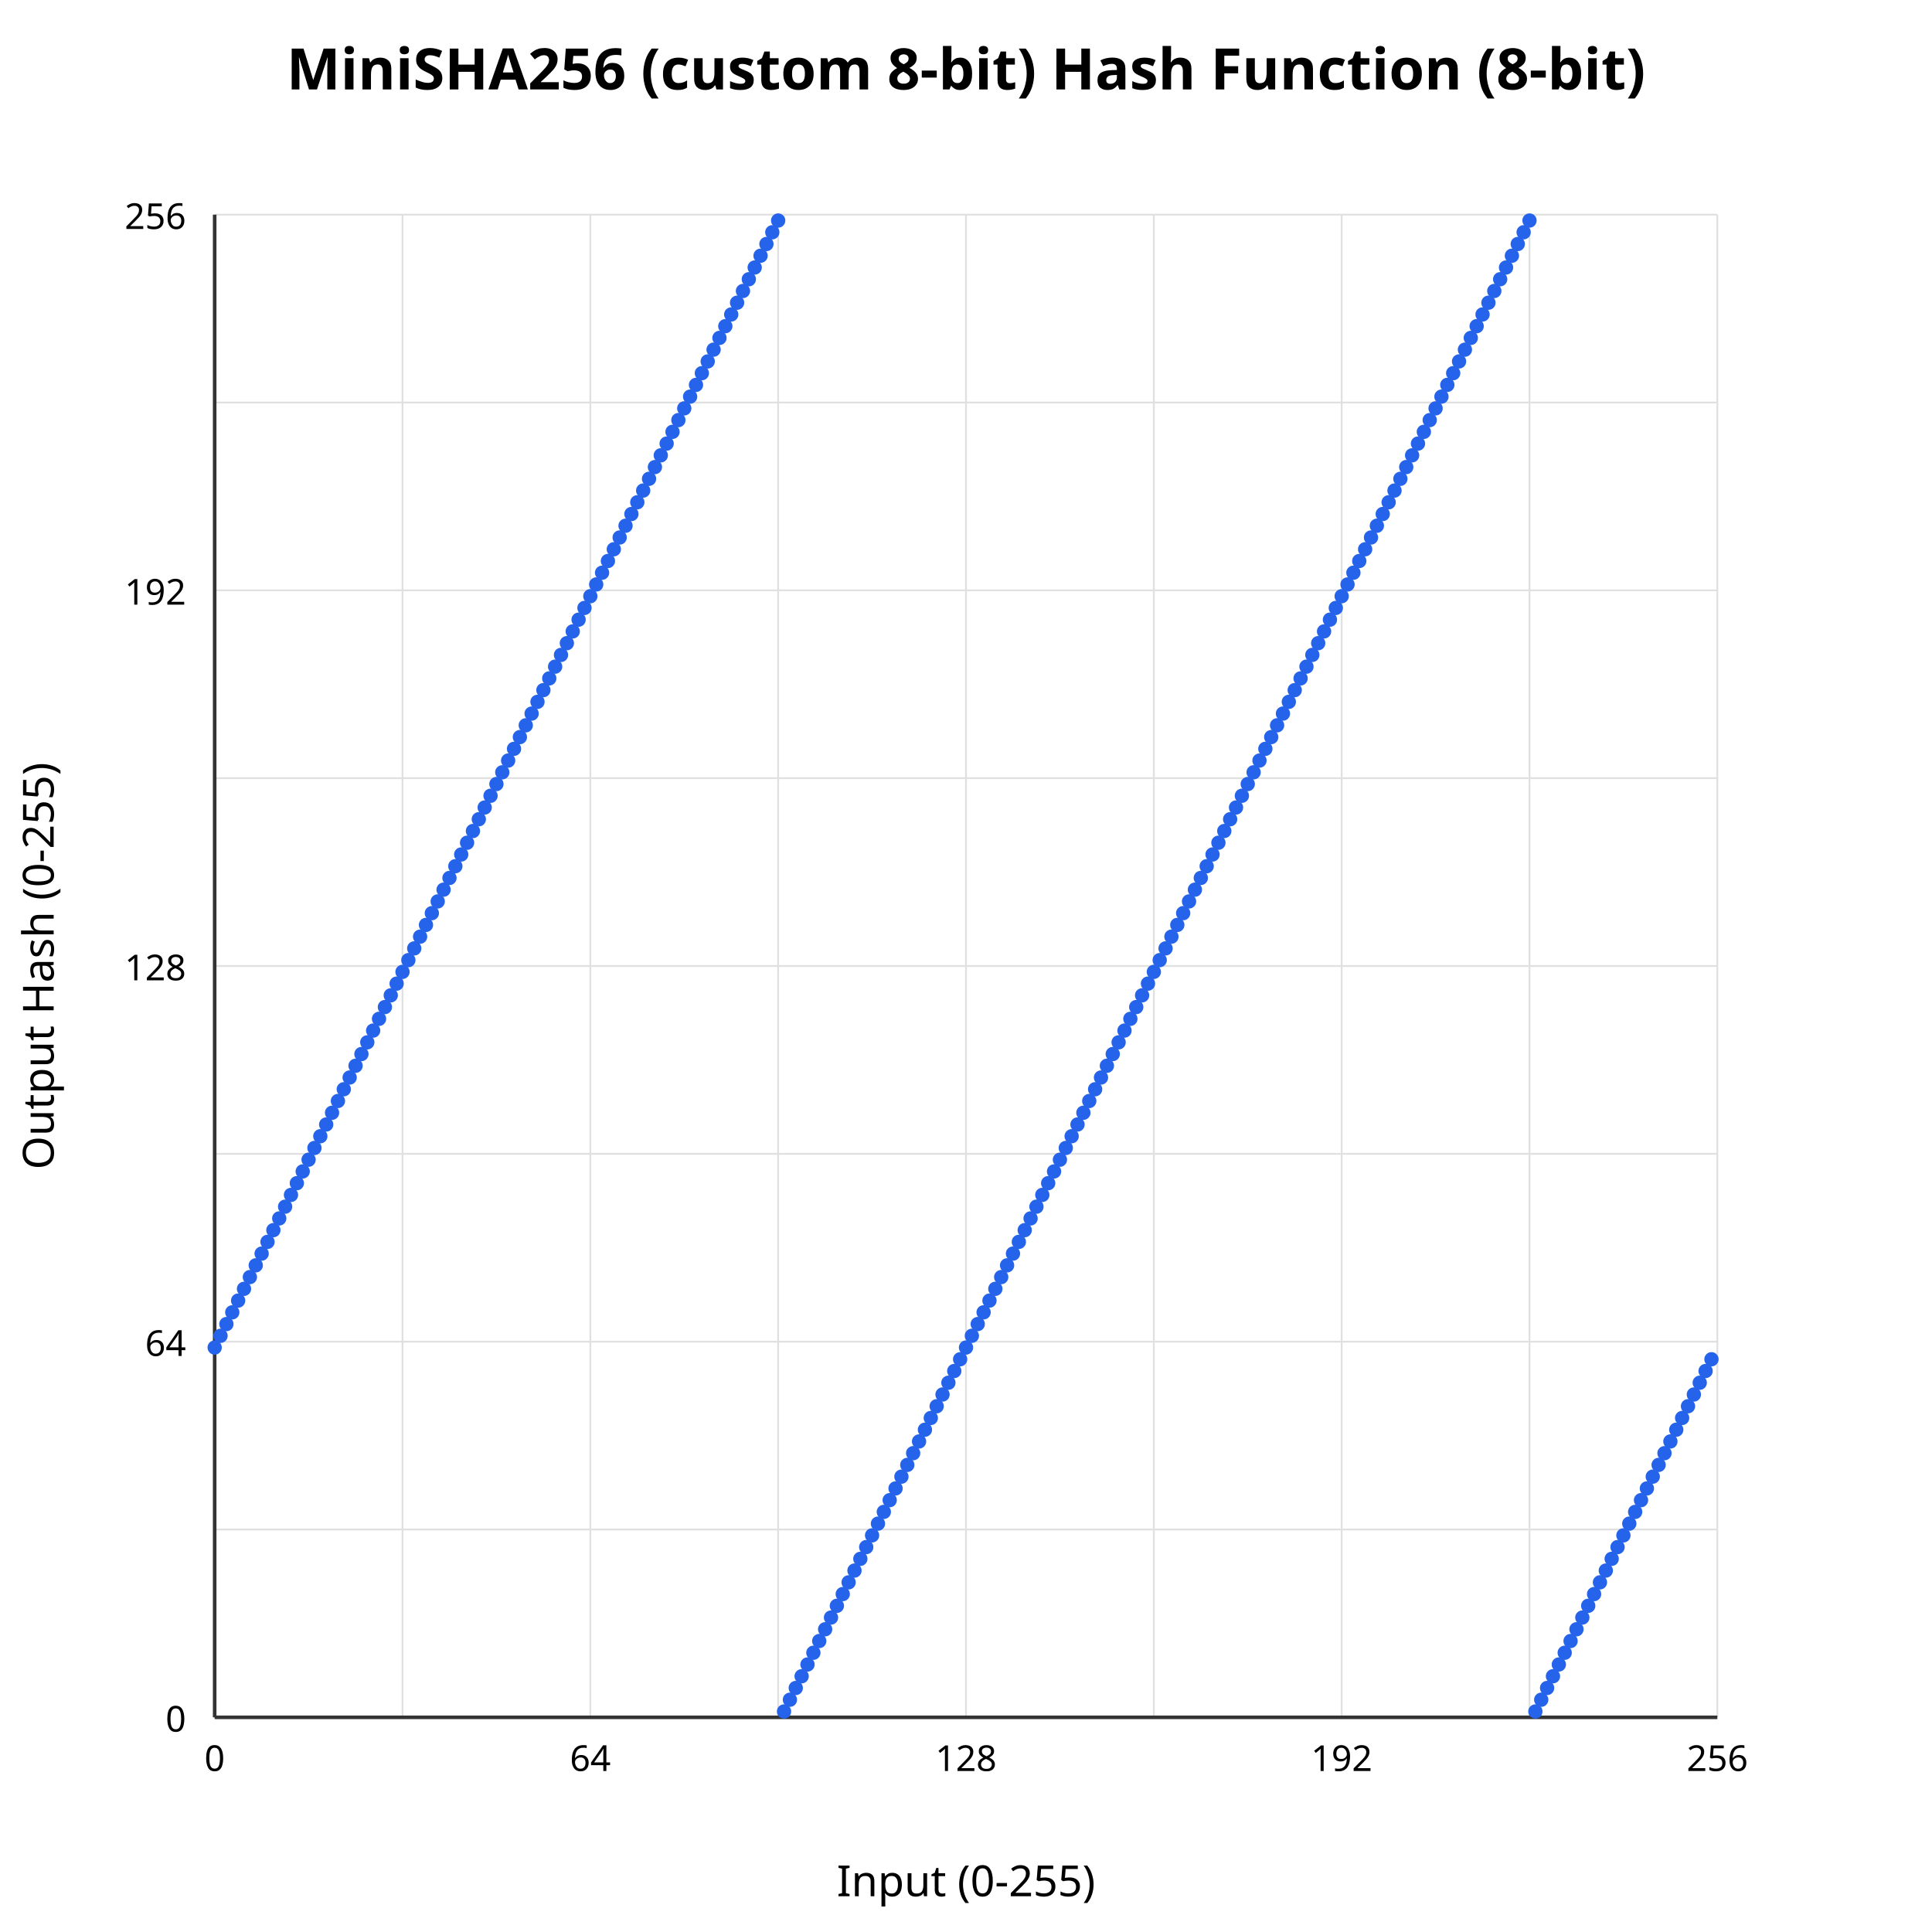
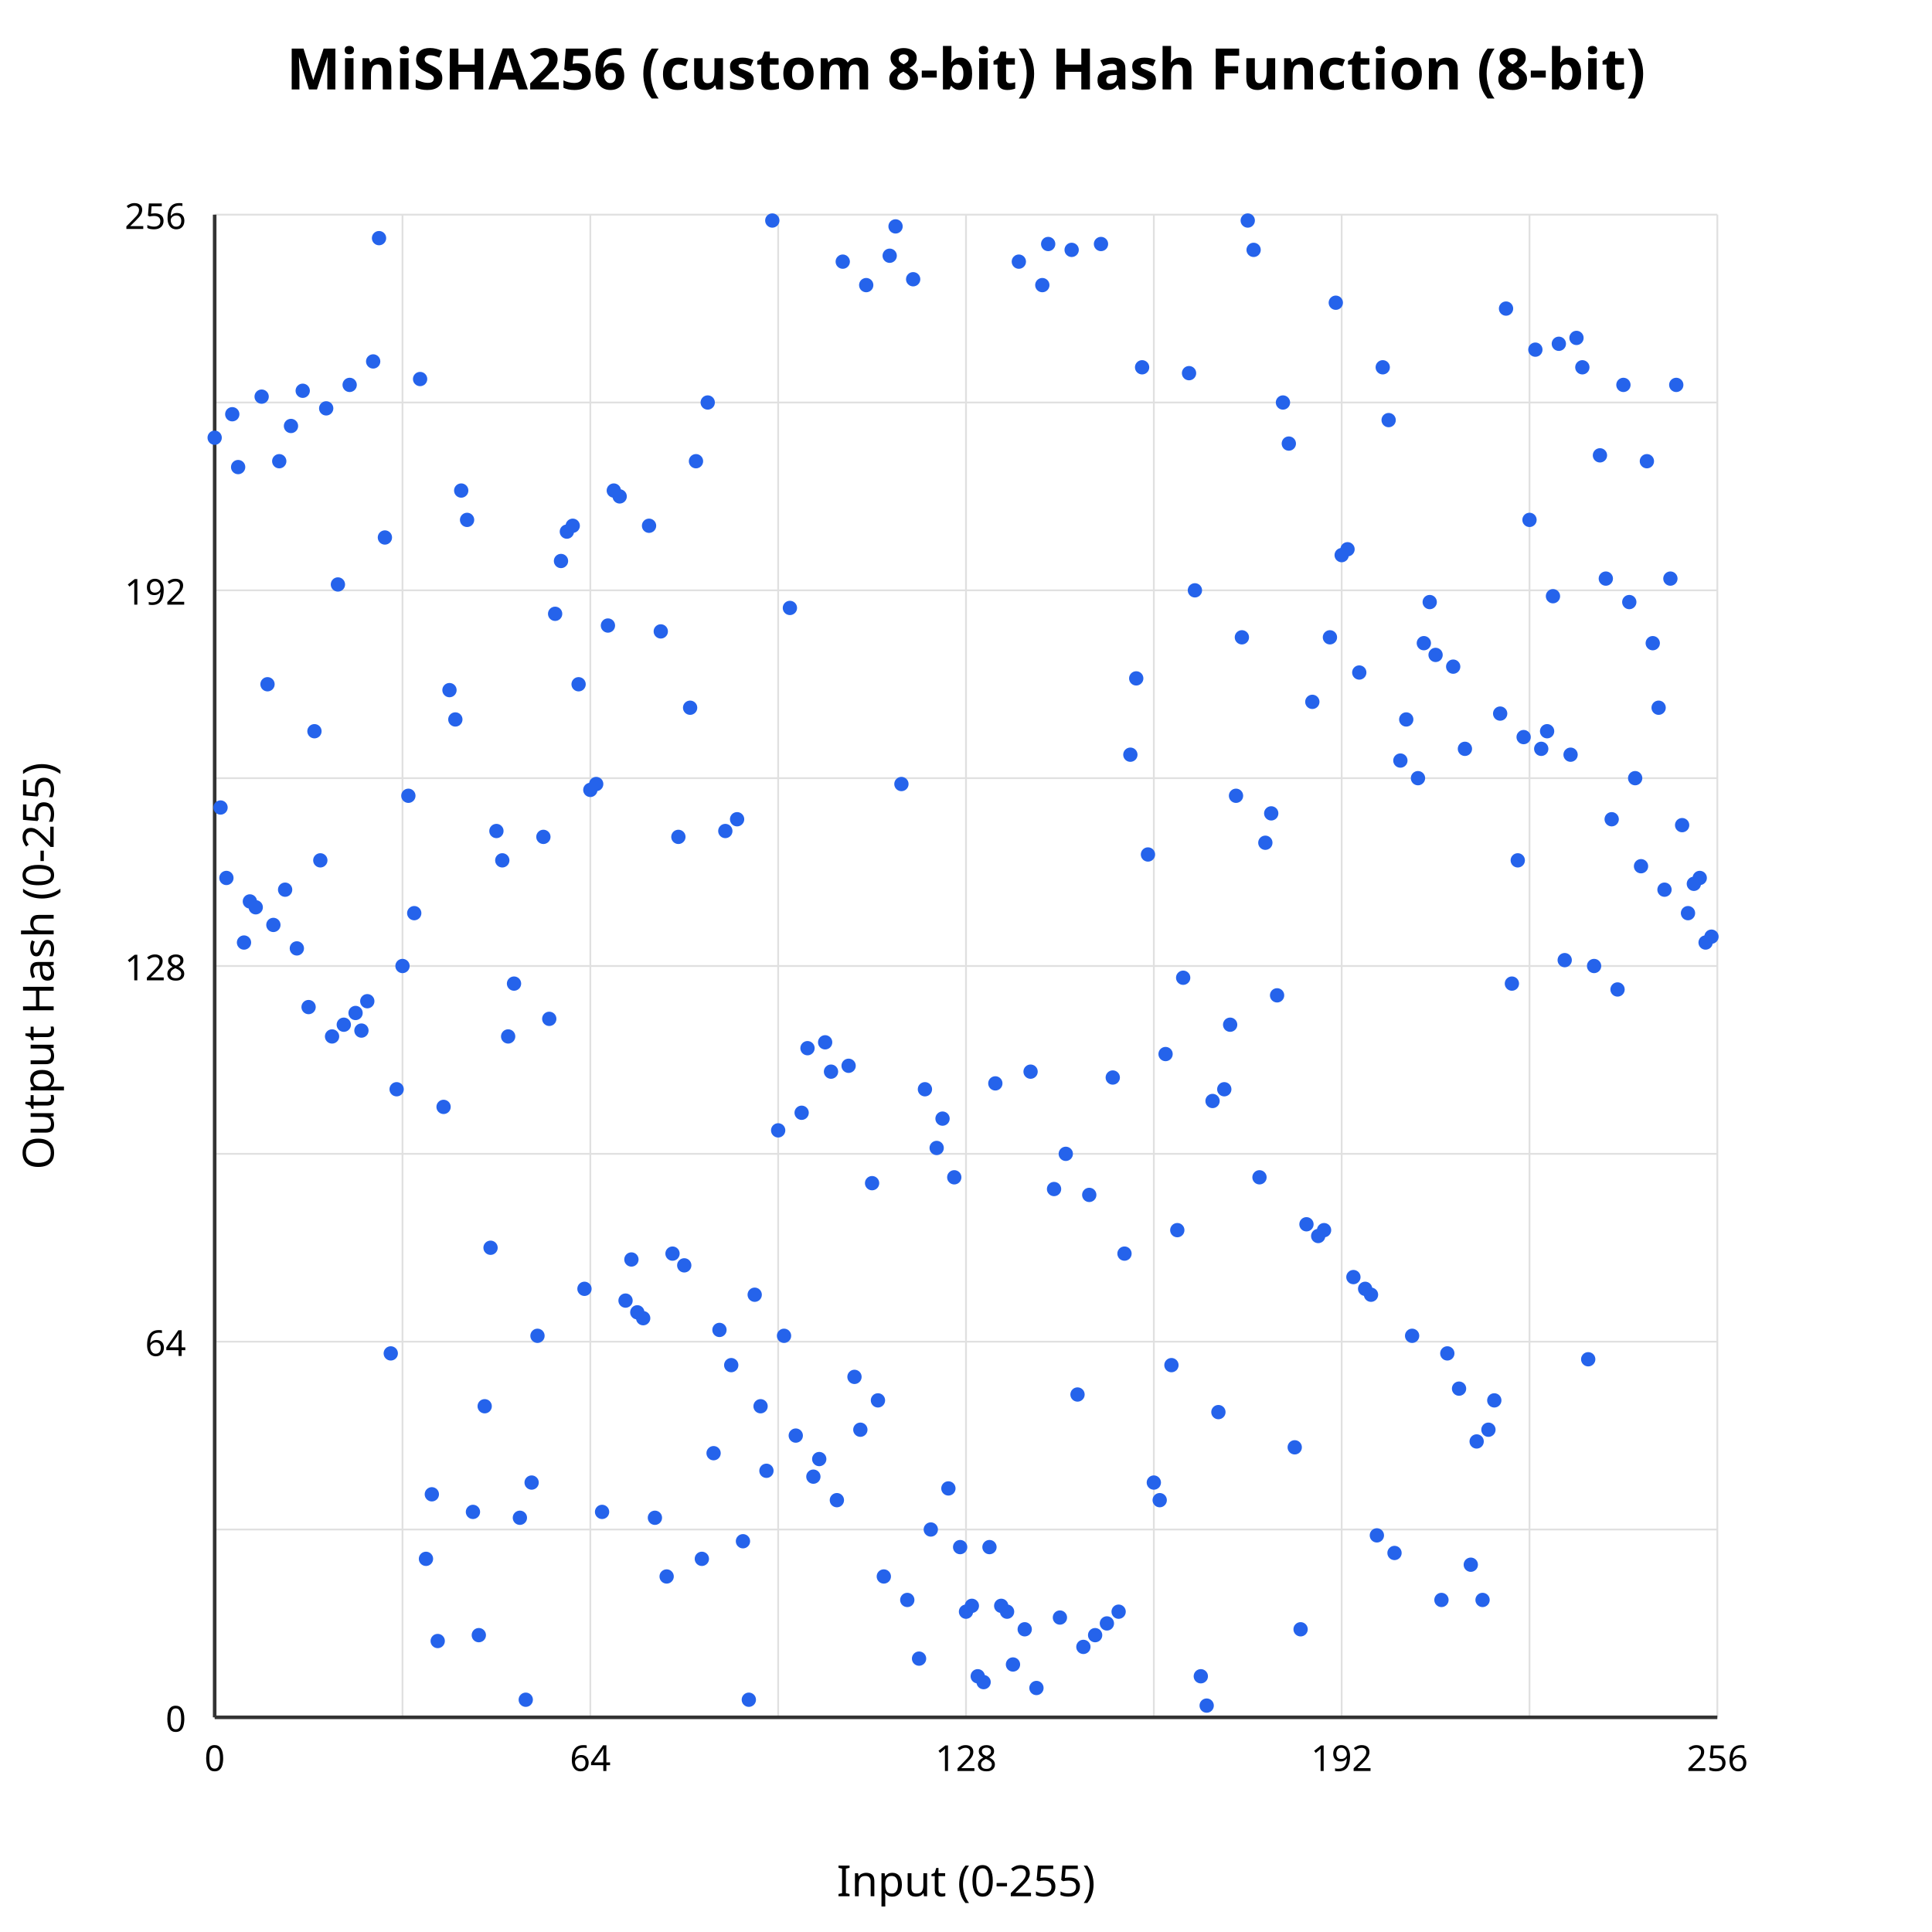
<svg xmlns="http://www.w3.org/2000/svg" width="540" height="540" viewBox="0 0 540 540">
  <style>
    .title { font: bold 16px sans-serif; }
    .axis-label { font: 12px sans-serif; }
    .tick-label { font: 10px sans-serif; }
    .grid { stroke: #e0e0e0; stroke-width: 0.5; }
    .axis { stroke: #333; stroke-width: 1; }
    .point { fill: #2563eb; }
  </style>
  <rect width="540" height="540" fill="white" />
  <text x="270" y="25" text-anchor="middle" class="title">MiniSHA256 (custom 8-bit) Hash Function (8-bit)</text>
  <g class="grid">
    <line x1="60" y1="60" x2="60" y2="480" />
    <line x1="112.5" y1="60" x2="112.5" y2="480" />
    <line x1="165" y1="60" x2="165" y2="480" />
    <line x1="217.5" y1="60" x2="217.5" y2="480" />
    <line x1="270" y1="60" x2="270" y2="480" />
    <line x1="322.5" y1="60" x2="322.5" y2="480" />
    <line x1="375" y1="60" x2="375" y2="480" />
    <line x1="427.5" y1="60" x2="427.5" y2="480" />
    <line x1="480" y1="60" x2="480" y2="480" />
    <line x1="60" y1="480" x2="480" y2="480" />
    <line x1="60" y1="427.5" x2="480" y2="427.5" />
    <line x1="60" y1="375" x2="480" y2="375" />
    <line x1="60" y1="322.5" x2="480" y2="322.5" />
    <line x1="60" y1="270" x2="480" y2="270" />
    <line x1="60" y1="217.5" x2="480" y2="217.5" />
    <line x1="60" y1="165" x2="480" y2="165" />
    <line x1="60" y1="112.5" x2="480" y2="112.5" />
    <line x1="60" y1="60" x2="480" y2="60" />
  </g>
  <g class="axis">
    <line x1="60" y1="480" x2="480" y2="480" />
    <line x1="60" y1="60" x2="60" y2="480" />
  </g>
  <text x="270" y="530" text-anchor="middle" class="axis-label">Input (0-255)</text>
  <text x="15" y="270" text-anchor="middle" class="axis-label" transform="rotate(-90, 15, 270)">Output Hash (0-255)</text>
  <g class="tick-label">
    <text x="60" y="495" text-anchor="middle">0</text>
    <text x="165" y="495" text-anchor="middle">64</text>
    <text x="270" y="495" text-anchor="middle">128</text>
    <text x="375" y="495" text-anchor="middle">192</text>
    <text x="480" y="495" text-anchor="middle">256</text>
    <text x="52" y="484" text-anchor="end">0</text>
    <text x="52" y="379" text-anchor="end">64</text>
    <text x="52" y="274" text-anchor="end">128</text>
    <text x="52" y="169" text-anchor="end">192</text>
    <text x="52" y="64" text-anchor="end">256</text>
  </g>
  <g class="point">
-     <circle cx="60.00" cy="376.64" r="2" />
-     <circle cx="61.64" cy="373.36" r="2" />
-     <circle cx="63.28" cy="370.08" r="2" />
-     <circle cx="64.92" cy="366.80" r="2" />
-     <circle cx="66.56" cy="363.52" r="2" />
-     <circle cx="68.20" cy="360.23" r="2" />
-     <circle cx="69.84" cy="356.95" r="2" />
-     <circle cx="71.48" cy="353.67" r="2" />
-     <circle cx="73.13" cy="350.39" r="2" />
-     <circle cx="74.77" cy="347.11" r="2" />
-     <circle cx="76.41" cy="343.83" r="2" />
-     <circle cx="78.05" cy="340.55" r="2" />
-     <circle cx="79.69" cy="337.27" r="2" />
-     <circle cx="81.33" cy="333.98" r="2" />
-     <circle cx="82.97" cy="330.70" r="2" />
-     <circle cx="84.61" cy="327.42" r="2" />
-     <circle cx="86.25" cy="324.14" r="2" />
-     <circle cx="87.89" cy="320.86" r="2" />
-     <circle cx="89.53" cy="317.58" r="2" />
-     <circle cx="91.17" cy="314.30" r="2" />
-     <circle cx="92.81" cy="311.02" r="2" />
-     <circle cx="94.45" cy="307.73" r="2" />
-     <circle cx="96.09" cy="304.45" r="2" />
-     <circle cx="97.73" cy="301.17" r="2" />
-     <circle cx="99.38" cy="297.89" r="2" />
-     <circle cx="101.02" cy="294.61" r="2" />
-     <circle cx="102.66" cy="291.33" r="2" />
-     <circle cx="104.30" cy="288.05" r="2" />
-     <circle cx="105.94" cy="284.77" r="2" />
-     <circle cx="107.58" cy="281.48" r="2" />
-     <circle cx="109.22" cy="278.20" r="2" />
-     <circle cx="110.86" cy="274.92" r="2" />
-     <circle cx="112.50" cy="271.64" r="2" />
-     <circle cx="114.14" cy="268.36" r="2" />
-     <circle cx="115.78" cy="265.08" r="2" />
-     <circle cx="117.42" cy="261.80" r="2" />
-     <circle cx="119.06" cy="258.52" r="2" />
-     <circle cx="120.70" cy="255.23" r="2" />
-     <circle cx="122.34" cy="251.95" r="2" />
-     <circle cx="123.98" cy="248.67" r="2" />
-     <circle cx="125.63" cy="245.39" r="2" />
-     <circle cx="127.27" cy="242.11" r="2" />
-     <circle cx="128.91" cy="238.83" r="2" />
-     <circle cx="130.55" cy="235.55" r="2" />
-     <circle cx="132.19" cy="232.27" r="2" />
-     <circle cx="133.83" cy="228.98" r="2" />
-     <circle cx="135.47" cy="225.70" r="2" />
-     <circle cx="137.11" cy="222.42" r="2" />
-     <circle cx="138.75" cy="219.14" r="2" />
-     <circle cx="140.39" cy="215.86" r="2" />
-     <circle cx="142.03" cy="212.58" r="2" />
-     <circle cx="143.67" cy="209.30" r="2" />
-     <circle cx="145.31" cy="206.02" r="2" />
-     <circle cx="146.95" cy="202.73" r="2" />
-     <circle cx="148.59" cy="199.45" r="2" />
-     <circle cx="150.23" cy="196.17" r="2" />
-     <circle cx="151.88" cy="192.89" r="2" />
-     <circle cx="153.52" cy="189.61" r="2" />
-     <circle cx="155.16" cy="186.33" r="2" />
-     <circle cx="156.80" cy="183.05" r="2" />
-     <circle cx="158.44" cy="179.77" r="2" />
-     <circle cx="160.08" cy="176.48" r="2" />
-     <circle cx="161.72" cy="173.20" r="2" />
-     <circle cx="163.36" cy="169.92" r="2" />
-     <circle cx="165.00" cy="166.64" r="2" />
-     <circle cx="166.64" cy="163.36" r="2" />
-     <circle cx="168.28" cy="160.08" r="2" />
-     <circle cx="169.92" cy="156.80" r="2" />
-     <circle cx="171.56" cy="153.52" r="2" />
-     <circle cx="173.20" cy="150.23" r="2" />
-     <circle cx="174.84" cy="146.95" r="2" />
-     <circle cx="176.48" cy="143.67" r="2" />
-     <circle cx="178.13" cy="140.39" r="2" />
-     <circle cx="179.77" cy="137.11" r="2" />
-     <circle cx="181.41" cy="133.83" r="2" />
-     <circle cx="183.05" cy="130.55" r="2" />
-     <circle cx="184.69" cy="127.27" r="2" />
-     <circle cx="186.33" cy="123.98" r="2" />
-     <circle cx="187.97" cy="120.70" r="2" />
-     <circle cx="189.61" cy="117.42" r="2" />
-     <circle cx="191.25" cy="114.14" r="2" />
-     <circle cx="192.89" cy="110.86" r="2" />
-     <circle cx="194.53" cy="107.58" r="2" />
-     <circle cx="196.17" cy="104.30" r="2" />
-     <circle cx="197.81" cy="101.02" r="2" />
-     <circle cx="199.45" cy="97.73" r="2" />
-     <circle cx="201.09" cy="94.45" r="2" />
-     <circle cx="202.73" cy="91.17" r="2" />
-     <circle cx="204.38" cy="87.89" r="2" />
-     <circle cx="206.02" cy="84.61" r="2" />
-     <circle cx="207.66" cy="81.33" r="2" />
-     <circle cx="209.30" cy="78.05" r="2" />
-     <circle cx="210.94" cy="74.77" r="2" />
-     <circle cx="212.58" cy="71.48" r="2" />
-     <circle cx="214.22" cy="68.20" r="2" />
-     <circle cx="215.86" cy="64.92" r="2" />
-     <circle cx="217.50" cy="61.64" r="2" />
-     <circle cx="219.14" cy="478.36" r="2" />
-     <circle cx="220.78" cy="475.08" r="2" />
-     <circle cx="222.42" cy="471.80" r="2" />
-     <circle cx="224.06" cy="468.52" r="2" />
-     <circle cx="225.70" cy="465.23" r="2" />
-     <circle cx="227.34" cy="461.95" r="2" />
-     <circle cx="228.98" cy="458.67" r="2" />
-     <circle cx="230.63" cy="455.39" r="2" />
-     <circle cx="232.27" cy="452.11" r="2" />
-     <circle cx="233.91" cy="448.83" r="2" />
-     <circle cx="235.55" cy="445.55" r="2" />
-     <circle cx="237.19" cy="442.27" r="2" />
-     <circle cx="238.83" cy="438.98" r="2" />
-     <circle cx="240.47" cy="435.70" r="2" />
-     <circle cx="242.11" cy="432.42" r="2" />
-     <circle cx="243.75" cy="429.14" r="2" />
-     <circle cx="245.39" cy="425.86" r="2" />
-     <circle cx="247.03" cy="422.58" r="2" />
-     <circle cx="248.67" cy="419.30" r="2" />
-     <circle cx="250.31" cy="416.02" r="2" />
-     <circle cx="251.95" cy="412.73" r="2" />
-     <circle cx="253.59" cy="409.45" r="2" />
-     <circle cx="255.23" cy="406.17" r="2" />
-     <circle cx="256.88" cy="402.89" r="2" />
-     <circle cx="258.52" cy="399.61" r="2" />
-     <circle cx="260.16" cy="396.33" r="2" />
-     <circle cx="261.80" cy="393.05" r="2" />
-     <circle cx="263.44" cy="389.77" r="2" />
-     <circle cx="265.08" cy="386.48" r="2" />
-     <circle cx="266.72" cy="383.20" r="2" />
-     <circle cx="268.36" cy="379.92" r="2" />
-     <circle cx="270.00" cy="376.64" r="2" />
-     <circle cx="271.64" cy="373.36" r="2" />
-     <circle cx="273.28" cy="370.08" r="2" />
-     <circle cx="274.92" cy="366.80" r="2" />
-     <circle cx="276.56" cy="363.52" r="2" />
-     <circle cx="278.20" cy="360.23" r="2" />
-     <circle cx="279.84" cy="356.95" r="2" />
-     <circle cx="281.48" cy="353.67" r="2" />
-     <circle cx="283.13" cy="350.39" r="2" />
-     <circle cx="284.77" cy="347.11" r="2" />
-     <circle cx="286.41" cy="343.83" r="2" />
-     <circle cx="288.05" cy="340.55" r="2" />
-     <circle cx="289.69" cy="337.27" r="2" />
-     <circle cx="291.33" cy="333.98" r="2" />
-     <circle cx="292.97" cy="330.70" r="2" />
-     <circle cx="294.61" cy="327.42" r="2" />
-     <circle cx="296.25" cy="324.14" r="2" />
-     <circle cx="297.89" cy="320.86" r="2" />
-     <circle cx="299.53" cy="317.58" r="2" />
-     <circle cx="301.17" cy="314.30" r="2" />
-     <circle cx="302.81" cy="311.02" r="2" />
-     <circle cx="304.45" cy="307.73" r="2" />
-     <circle cx="306.09" cy="304.45" r="2" />
-     <circle cx="307.73" cy="301.17" r="2" />
-     <circle cx="309.38" cy="297.89" r="2" />
-     <circle cx="311.02" cy="294.61" r="2" />
-     <circle cx="312.66" cy="291.33" r="2" />
-     <circle cx="314.30" cy="288.05" r="2" />
-     <circle cx="315.94" cy="284.77" r="2" />
-     <circle cx="317.58" cy="281.48" r="2" />
-     <circle cx="319.22" cy="278.20" r="2" />
-     <circle cx="320.86" cy="274.92" r="2" />
-     <circle cx="322.50" cy="271.64" r="2" />
-     <circle cx="324.14" cy="268.36" r="2" />
-     <circle cx="325.78" cy="265.08" r="2" />
-     <circle cx="327.42" cy="261.80" r="2" />
-     <circle cx="329.06" cy="258.52" r="2" />
-     <circle cx="330.70" cy="255.23" r="2" />
-     <circle cx="332.34" cy="251.95" r="2" />
-     <circle cx="333.98" cy="248.67" r="2" />
-     <circle cx="335.63" cy="245.39" r="2" />
-     <circle cx="337.27" cy="242.11" r="2" />
-     <circle cx="338.91" cy="238.83" r="2" />
-     <circle cx="340.55" cy="235.55" r="2" />
-     <circle cx="342.19" cy="232.27" r="2" />
-     <circle cx="343.83" cy="228.98" r="2" />
-     <circle cx="345.47" cy="225.70" r="2" />
-     <circle cx="347.11" cy="222.42" r="2" />
-     <circle cx="348.75" cy="219.14" r="2" />
-     <circle cx="350.39" cy="215.86" r="2" />
-     <circle cx="352.03" cy="212.58" r="2" />
-     <circle cx="353.67" cy="209.30" r="2" />
-     <circle cx="355.31" cy="206.02" r="2" />
-     <circle cx="356.95" cy="202.73" r="2" />
-     <circle cx="358.59" cy="199.45" r="2" />
-     <circle cx="360.23" cy="196.17" r="2" />
-     <circle cx="361.88" cy="192.89" r="2" />
-     <circle cx="363.52" cy="189.61" r="2" />
-     <circle cx="365.16" cy="186.33" r="2" />
-     <circle cx="366.80" cy="183.05" r="2" />
-     <circle cx="368.44" cy="179.77" r="2" />
-     <circle cx="370.08" cy="176.48" r="2" />
-     <circle cx="371.72" cy="173.20" r="2" />
-     <circle cx="373.36" cy="169.92" r="2" />
-     <circle cx="375.00" cy="166.64" r="2" />
-     <circle cx="376.64" cy="163.36" r="2" />
-     <circle cx="378.28" cy="160.08" r="2" />
-     <circle cx="379.92" cy="156.80" r="2" />
-     <circle cx="381.56" cy="153.52" r="2" />
-     <circle cx="383.20" cy="150.23" r="2" />
-     <circle cx="384.84" cy="146.95" r="2" />
-     <circle cx="386.48" cy="143.67" r="2" />
-     <circle cx="388.13" cy="140.39" r="2" />
-     <circle cx="389.77" cy="137.11" r="2" />
-     <circle cx="391.41" cy="133.83" r="2" />
-     <circle cx="393.05" cy="130.55" r="2" />
-     <circle cx="394.69" cy="127.27" r="2" />
-     <circle cx="396.33" cy="123.98" r="2" />
-     <circle cx="397.97" cy="120.70" r="2" />
-     <circle cx="399.61" cy="117.42" r="2" />
-     <circle cx="401.25" cy="114.14" r="2" />
-     <circle cx="402.89" cy="110.86" r="2" />
-     <circle cx="404.53" cy="107.58" r="2" />
-     <circle cx="406.17" cy="104.30" r="2" />
-     <circle cx="407.81" cy="101.02" r="2" />
-     <circle cx="409.45" cy="97.73" r="2" />
-     <circle cx="411.09" cy="94.45" r="2" />
-     <circle cx="412.73" cy="91.17" r="2" />
-     <circle cx="414.38" cy="87.89" r="2" />
-     <circle cx="416.02" cy="84.61" r="2" />
-     <circle cx="417.66" cy="81.33" r="2" />
-     <circle cx="419.30" cy="78.05" r="2" />
-     <circle cx="420.94" cy="74.77" r="2" />
-     <circle cx="422.58" cy="71.48" r="2" />
-     <circle cx="424.22" cy="68.20" r="2" />
-     <circle cx="425.86" cy="64.92" r="2" />
-     <circle cx="427.50" cy="61.64" r="2" />
-     <circle cx="429.14" cy="478.36" r="2" />
-     <circle cx="430.78" cy="475.08" r="2" />
-     <circle cx="432.42" cy="471.80" r="2" />
-     <circle cx="434.06" cy="468.52" r="2" />
-     <circle cx="435.70" cy="465.23" r="2" />
-     <circle cx="437.34" cy="461.95" r="2" />
-     <circle cx="438.98" cy="458.67" r="2" />
-     <circle cx="440.63" cy="455.39" r="2" />
-     <circle cx="442.27" cy="452.11" r="2" />
-     <circle cx="443.91" cy="448.83" r="2" />
-     <circle cx="445.55" cy="445.55" r="2" />
-     <circle cx="447.19" cy="442.27" r="2" />
-     <circle cx="448.83" cy="438.98" r="2" />
-     <circle cx="450.47" cy="435.70" r="2" />
-     <circle cx="452.11" cy="432.42" r="2" />
-     <circle cx="453.75" cy="429.14" r="2" />
-     <circle cx="455.39" cy="425.86" r="2" />
-     <circle cx="457.03" cy="422.58" r="2" />
-     <circle cx="458.67" cy="419.30" r="2" />
-     <circle cx="460.31" cy="416.02" r="2" />
-     <circle cx="461.95" cy="412.73" r="2" />
-     <circle cx="463.59" cy="409.45" r="2" />
-     <circle cx="465.23" cy="406.17" r="2" />
-     <circle cx="466.88" cy="402.89" r="2" />
-     <circle cx="468.52" cy="399.61" r="2" />
-     <circle cx="470.16" cy="396.33" r="2" />
-     <circle cx="471.80" cy="393.05" r="2" />
-     <circle cx="473.44" cy="389.77" r="2" />
-     <circle cx="475.08" cy="386.48" r="2" />
-     <circle cx="476.72" cy="383.20" r="2" />
-     <circle cx="478.36" cy="379.92" r="2" />
+     <circle cx="60.00" cy="122.34" r="2" />
+     <circle cx="61.64" cy="225.70" r="2" />
+     <circle cx="63.28" cy="245.39" r="2" />
+     <circle cx="64.92" cy="115.78" r="2" />
+     <circle cx="66.56" cy="130.55" r="2" />
+     <circle cx="68.20" cy="263.44" r="2" />
+     <circle cx="69.84" cy="251.95" r="2" />
+     <circle cx="71.48" cy="253.59" r="2" />
+     <circle cx="73.13" cy="110.86" r="2" />
+     <circle cx="74.77" cy="191.25" r="2" />
+     <circle cx="76.41" cy="258.52" r="2" />
+     <circle cx="78.05" cy="128.91" r="2" />
+     <circle cx="79.69" cy="248.67" r="2" />
+     <circle cx="81.33" cy="119.06" r="2" />
+     <circle cx="82.97" cy="265.08" r="2" />
+     <circle cx="84.61" cy="109.22" r="2" />
+     <circle cx="86.25" cy="281.48" r="2" />
+     <circle cx="87.89" cy="204.38" r="2" />
+     <circle cx="89.53" cy="240.47" r="2" />
+     <circle cx="91.17" cy="114.14" r="2" />
+     <circle cx="92.81" cy="289.69" r="2" />
+     <circle cx="94.45" cy="163.36" r="2" />
+     <circle cx="96.09" cy="286.41" r="2" />
+     <circle cx="97.73" cy="107.58" r="2" />
+     <circle cx="99.38" cy="283.13" r="2" />
+     <circle cx="101.02" cy="288.05" r="2" />
+     <circle cx="102.66" cy="279.84" r="2" />
+     <circle cx="104.30" cy="101.02" r="2" />
+     <circle cx="105.94" cy="66.56" r="2" />
+     <circle cx="107.58" cy="150.23" r="2" />
+     <circle cx="109.22" cy="378.28" r="2" />
+     <circle cx="110.86" cy="304.45" r="2" />
+     <circle cx="112.50" cy="270.00" r="2" />
+     <circle cx="114.14" cy="222.42" r="2" />
+     <circle cx="115.78" cy="255.23" r="2" />
+     <circle cx="117.42" cy="105.94" r="2" />
+     <circle cx="119.06" cy="435.70" r="2" />
+     <circle cx="120.70" cy="417.66" r="2" />
+     <circle cx="122.34" cy="458.67" r="2" />
+     <circle cx="123.98" cy="309.38" r="2" />
+     <circle cx="125.63" cy="192.89" r="2" />
+     <circle cx="127.27" cy="201.09" r="2" />
+     <circle cx="128.91" cy="137.11" r="2" />
+     <circle cx="130.55" cy="145.31" r="2" />
+     <circle cx="132.19" cy="422.58" r="2" />
+     <circle cx="133.83" cy="457.03" r="2" />
+     <circle cx="135.47" cy="393.05" r="2" />
+     <circle cx="137.11" cy="348.75" r="2" />
+     <circle cx="138.75" cy="232.27" r="2" />
+     <circle cx="140.39" cy="240.47" r="2" />
+     <circle cx="142.03" cy="289.69" r="2" />
+     <circle cx="143.67" cy="274.92" r="2" />
+     <circle cx="145.31" cy="424.22" r="2" />
+     <circle cx="146.95" cy="475.08" r="2" />
+     <circle cx="148.59" cy="414.38" r="2" />
+     <circle cx="150.23" cy="373.36" r="2" />
+     <circle cx="151.88" cy="233.91" r="2" />
+     <circle cx="153.52" cy="284.77" r="2" />
+     <circle cx="155.16" cy="171.56" r="2" />
+     <circle cx="156.80" cy="156.80" r="2" />
+     <circle cx="158.44" cy="148.59" r="2" />
+     <circle cx="160.08" cy="146.95" r="2" />
+     <circle cx="161.72" cy="191.25" r="2" />
+     <circle cx="163.36" cy="360.23" r="2" />
+     <circle cx="165.00" cy="220.78" r="2" />
+     <circle cx="166.64" cy="219.14" r="2" />
+     <circle cx="168.28" cy="422.58" r="2" />
+     <circle cx="169.92" cy="174.84" r="2" />
+     <circle cx="171.56" cy="137.11" r="2" />
+     <circle cx="173.20" cy="138.75" r="2" />
+     <circle cx="174.84" cy="363.52" r="2" />
+     <circle cx="176.48" cy="352.03" r="2" />
+     <circle cx="178.13" cy="366.80" r="2" />
+     <circle cx="179.77" cy="368.44" r="2" />
+     <circle cx="181.41" cy="146.95" r="2" />
+     <circle cx="183.05" cy="424.22" r="2" />
+     <circle cx="184.69" cy="176.48" r="2" />
+     <circle cx="186.33" cy="440.63" r="2" />
+     <circle cx="187.97" cy="350.39" r="2" />
+     <circle cx="189.61" cy="233.91" r="2" />
+     <circle cx="191.25" cy="353.67" r="2" />
+     <circle cx="192.89" cy="197.81" r="2" />
+     <circle cx="194.53" cy="128.91" r="2" />
+     <circle cx="196.17" cy="435.70" r="2" />
+     <circle cx="197.81" cy="112.50" r="2" />
+     <circle cx="199.45" cy="406.17" r="2" />
+     <circle cx="201.09" cy="371.72" r="2" />
+     <circle cx="202.73" cy="232.27" r="2" />
+     <circle cx="204.38" cy="381.56" r="2" />
+     <circle cx="206.02" cy="228.98" r="2" />
+     <circle cx="207.66" cy="430.78" r="2" />
+     <circle cx="209.30" cy="475.08" r="2" />
+     <circle cx="210.94" cy="361.88" r="2" />
+     <circle cx="212.58" cy="393.05" r="2" />
+     <circle cx="214.22" cy="411.09" r="2" />
+     <circle cx="215.86" cy="61.64" r="2" />
+     <circle cx="217.50" cy="315.94" r="2" />
+     <circle cx="219.14" cy="373.36" r="2" />
+     <circle cx="220.78" cy="169.92" r="2" />
+     <circle cx="222.42" cy="401.25" r="2" />
+     <circle cx="224.06" cy="311.02" r="2" />
+     <circle cx="225.70" cy="292.97" r="2" />
+     <circle cx="227.34" cy="412.73" r="2" />
+     <circle cx="228.98" cy="407.81" r="2" />
+     <circle cx="230.63" cy="291.33" r="2" />
+     <circle cx="232.27" cy="299.53" r="2" />
+     <circle cx="233.91" cy="419.30" r="2" />
+     <circle cx="235.55" cy="73.13" r="2" />
+     <circle cx="237.19" cy="297.89" r="2" />
+     <circle cx="238.83" cy="384.84" r="2" />
+     <circle cx="240.47" cy="399.61" r="2" />
+     <circle cx="242.11" cy="79.69" r="2" />
+     <circle cx="243.75" cy="330.70" r="2" />
+     <circle cx="245.39" cy="391.41" r="2" />
+     <circle cx="247.03" cy="440.63" r="2" />
+     <circle cx="248.67" cy="71.48" r="2" />
+     <circle cx="250.31" cy="63.28" r="2" />
+     <circle cx="251.95" cy="219.14" r="2" />
+     <circle cx="253.59" cy="447.19" r="2" />
+     <circle cx="255.23" cy="78.05" r="2" />
+     <circle cx="256.88" cy="463.59" r="2" />
+     <circle cx="258.52" cy="304.45" r="2" />
+     <circle cx="260.16" cy="427.50" r="2" />
+     <circle cx="261.80" cy="320.86" r="2" />
+     <circle cx="263.44" cy="312.66" r="2" />
+     <circle cx="265.08" cy="416.02" r="2" />
+     <circle cx="266.72" cy="329.06" r="2" />
+     <circle cx="268.36" cy="432.42" r="2" />
+     <circle cx="270.00" cy="450.47" r="2" />
+     <circle cx="271.64" cy="448.83" r="2" />
+     <circle cx="273.28" cy="468.52" r="2" />
+     <circle cx="274.92" cy="470.16" r="2" />
+     <circle cx="276.56" cy="432.42" r="2" />
+     <circle cx="278.20" cy="302.81" r="2" />
+     <circle cx="279.84" cy="448.83" r="2" />
+     <circle cx="281.48" cy="450.47" r="2" />
+     <circle cx="283.13" cy="465.23" r="2" />
+     <circle cx="284.77" cy="73.13" r="2" />
+     <circle cx="286.41" cy="455.39" r="2" />
+     <circle cx="288.05" cy="299.53" r="2" />
+     <circle cx="289.69" cy="471.80" r="2" />
+     <circle cx="291.33" cy="79.69" r="2" />
+     <circle cx="292.97" cy="68.20" r="2" />
+     <circle cx="294.61" cy="332.34" r="2" />
+     <circle cx="296.25" cy="452.11" r="2" />
+     <circle cx="297.89" cy="322.50" r="2" />
+     <circle cx="299.53" cy="69.84" r="2" />
+     <circle cx="301.17" cy="389.77" r="2" />
+     <circle cx="302.81" cy="460.31" r="2" />
+     <circle cx="304.45" cy="333.98" r="2" />
+     <circle cx="306.09" cy="457.03" r="2" />
+     <circle cx="307.73" cy="68.20" r="2" />
+     <circle cx="309.38" cy="453.75" r="2" />
+     <circle cx="311.02" cy="301.17" r="2" />
+     <circle cx="312.66" cy="450.47" r="2" />
+     <circle cx="314.30" cy="350.39" r="2" />
+     <circle cx="315.94" cy="210.94" r="2" />
+     <circle cx="317.58" cy="189.61" r="2" />
+     <circle cx="319.22" cy="102.66" r="2" />
+     <circle cx="320.86" cy="238.83" r="2" />
+     <circle cx="322.50" cy="414.38" r="2" />
+     <circle cx="324.14" cy="419.30" r="2" />
+     <circle cx="325.78" cy="294.61" r="2" />
+     <circle cx="327.42" cy="381.56" r="2" />
+     <circle cx="329.06" cy="343.83" r="2" />
+     <circle cx="330.70" cy="273.28" r="2" />
+     <circle cx="332.34" cy="104.30" r="2" />
+     <circle cx="333.98" cy="165.00" r="2" />
+     <circle cx="335.63" cy="468.52" r="2" />
+     <circle cx="337.27" cy="476.72" r="2" />
+     <circle cx="338.91" cy="307.73" r="2" />
+     <circle cx="340.55" cy="394.69" r="2" />
+     <circle cx="342.19" cy="304.45" r="2" />
+     <circle cx="343.83" cy="286.41" r="2" />
+     <circle cx="345.47" cy="222.42" r="2" />
+     <circle cx="347.11" cy="178.13" r="2" />
+     <circle cx="348.75" cy="61.64" r="2" />
+     <circle cx="350.39" cy="69.84" r="2" />
+     <circle cx="352.03" cy="329.06" r="2" />
+     <circle cx="353.67" cy="235.55" r="2" />
+     <circle cx="355.31" cy="227.34" r="2" />
+     <circle cx="356.95" cy="278.20" r="2" />
+     <circle cx="358.59" cy="112.50" r="2" />
+     <circle cx="360.23" cy="123.98" r="2" />
+     <circle cx="361.88" cy="404.53" r="2" />
+     <circle cx="363.52" cy="455.39" r="2" />
+     <circle cx="365.16" cy="342.19" r="2" />
+     <circle cx="366.80" cy="196.17" r="2" />
+     <circle cx="368.44" cy="345.47" r="2" />
+     <circle cx="370.08" cy="343.83" r="2" />
+     <circle cx="371.72" cy="178.13" r="2" />
+     <circle cx="373.36" cy="84.61" r="2" />
+     <circle cx="375.00" cy="155.16" r="2" />
+     <circle cx="376.64" cy="153.52" r="2" />
+     <circle cx="378.28" cy="356.95" r="2" />
+     <circle cx="379.92" cy="187.97" r="2" />
+     <circle cx="381.56" cy="360.23" r="2" />
+     <circle cx="383.20" cy="361.88" r="2" />
+     <circle cx="384.84" cy="429.14" r="2" />
+     <circle cx="386.48" cy="102.66" r="2" />
+     <circle cx="388.13" cy="117.42" r="2" />
+     <circle cx="389.77" cy="434.06" r="2" />
+     <circle cx="391.41" cy="212.58" r="2" />
+     <circle cx="393.05" cy="201.09" r="2" />
+     <circle cx="394.69" cy="373.36" r="2" />
+     <circle cx="396.33" cy="217.50" r="2" />
+     <circle cx="397.97" cy="179.77" r="2" />
+     <circle cx="399.61" cy="168.28" r="2" />
+     <circle cx="401.25" cy="183.05" r="2" />
+     <circle cx="402.89" cy="447.19" r="2" />
+     <circle cx="404.53" cy="378.28" r="2" />
+     <circle cx="406.17" cy="186.33" r="2" />
+     <circle cx="407.81" cy="388.13" r="2" />
+     <circle cx="409.45" cy="209.30" r="2" />
+     <circle cx="411.09" cy="437.34" r="2" />
+     <circle cx="412.73" cy="402.89" r="2" />
+     <circle cx="414.38" cy="447.19" r="2" />
+     <circle cx="416.02" cy="399.61" r="2" />
+     <circle cx="417.66" cy="391.41" r="2" />
+     <circle cx="419.30" cy="199.45" r="2" />
+     <circle cx="420.94" cy="86.25" r="2" />
+     <circle cx="422.58" cy="274.92" r="2" />
+     <circle cx="424.22" cy="240.47" r="2" />
+     <circle cx="425.86" cy="206.02" r="2" />
+     <circle cx="427.50" cy="145.31" r="2" />
+     <circle cx="429.14" cy="97.73" r="2" />
+     <circle cx="430.78" cy="209.30" r="2" />
+     <circle cx="432.42" cy="204.38" r="2" />
+     <circle cx="434.06" cy="166.64" r="2" />
+     <circle cx="435.70" cy="96.09" r="2" />
+     <circle cx="437.34" cy="268.36" r="2" />
+     <circle cx="438.98" cy="210.94" r="2" />
+     <circle cx="440.63" cy="94.45" r="2" />
+     <circle cx="442.27" cy="102.66" r="2" />
+     <circle cx="443.91" cy="379.92" r="2" />
+     <circle cx="445.55" cy="270.00" r="2" />
+     <circle cx="447.19" cy="127.27" r="2" />
+     <circle cx="448.83" cy="161.72" r="2" />
+     <circle cx="450.47" cy="228.98" r="2" />
+     <circle cx="452.11" cy="276.56" r="2" />
+     <circle cx="453.75" cy="107.58" r="2" />
+     <circle cx="455.39" cy="168.28" r="2" />
+     <circle cx="457.03" cy="217.50" r="2" />
+     <circle cx="458.67" cy="242.11" r="2" />
+     <circle cx="460.31" cy="128.91" r="2" />
+     <circle cx="461.95" cy="179.77" r="2" />
+     <circle cx="463.59" cy="197.81" r="2" />
+     <circle cx="465.23" cy="248.67" r="2" />
+     <circle cx="466.88" cy="161.72" r="2" />
+     <circle cx="468.52" cy="107.58" r="2" />
+     <circle cx="470.16" cy="230.63" r="2" />
+     <circle cx="471.80" cy="255.23" r="2" />
+     <circle cx="473.44" cy="247.03" r="2" />
+     <circle cx="475.08" cy="245.39" r="2" />
+     <circle cx="476.72" cy="263.44" r="2" />
+     <circle cx="478.36" cy="261.80" r="2" />
  </g>
</svg>
